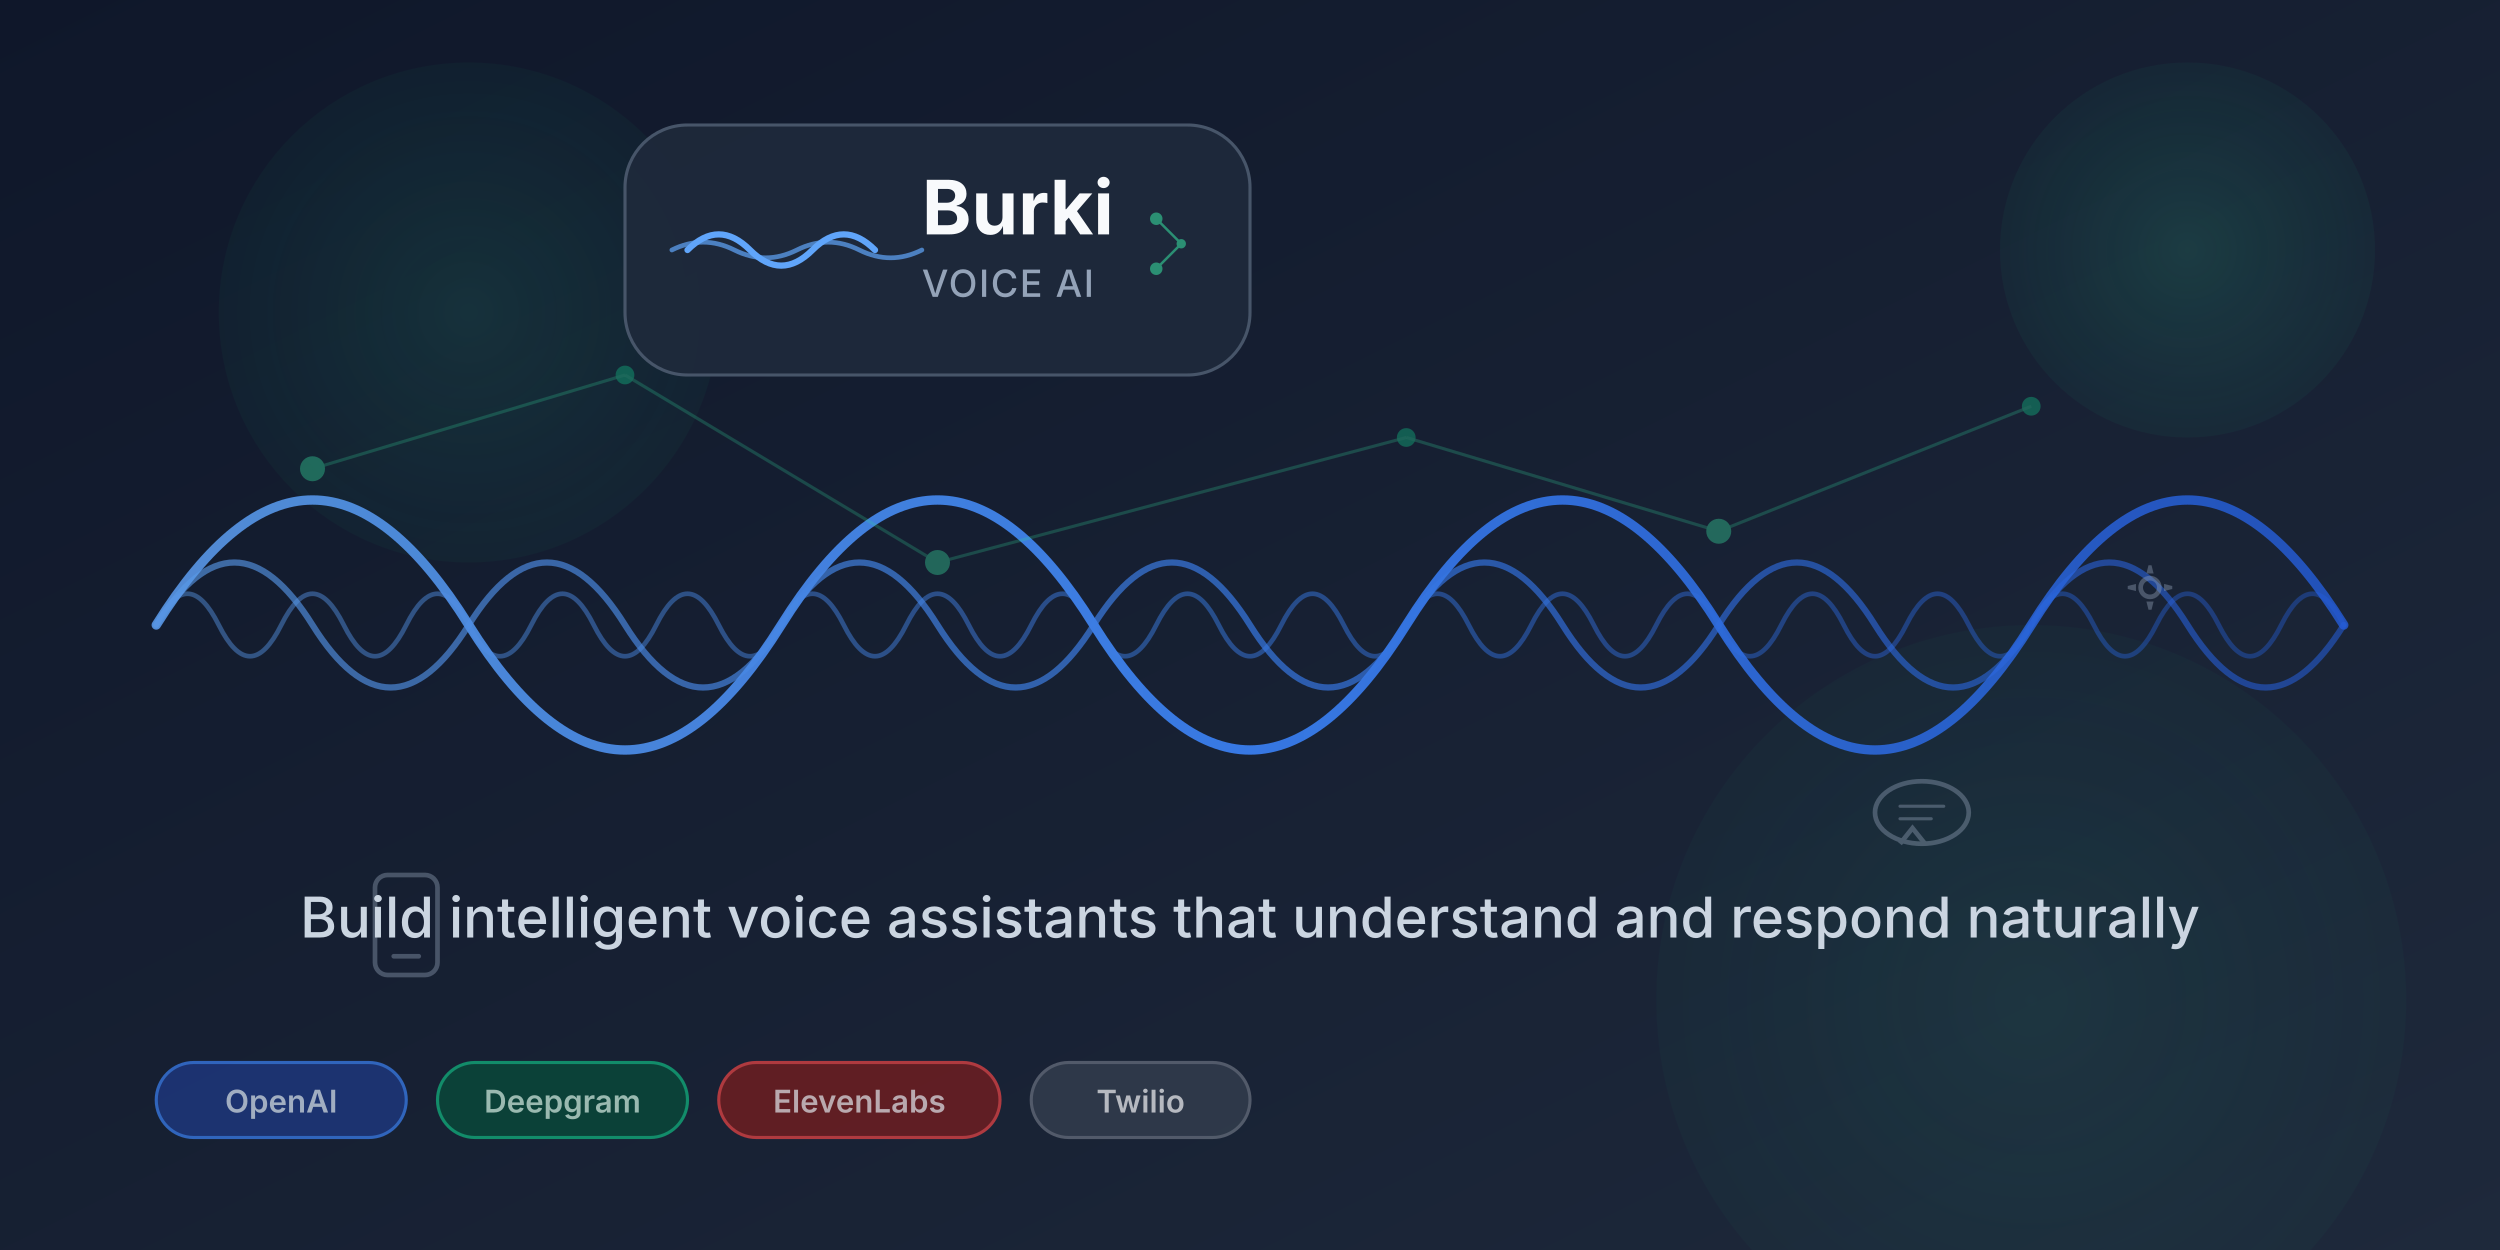
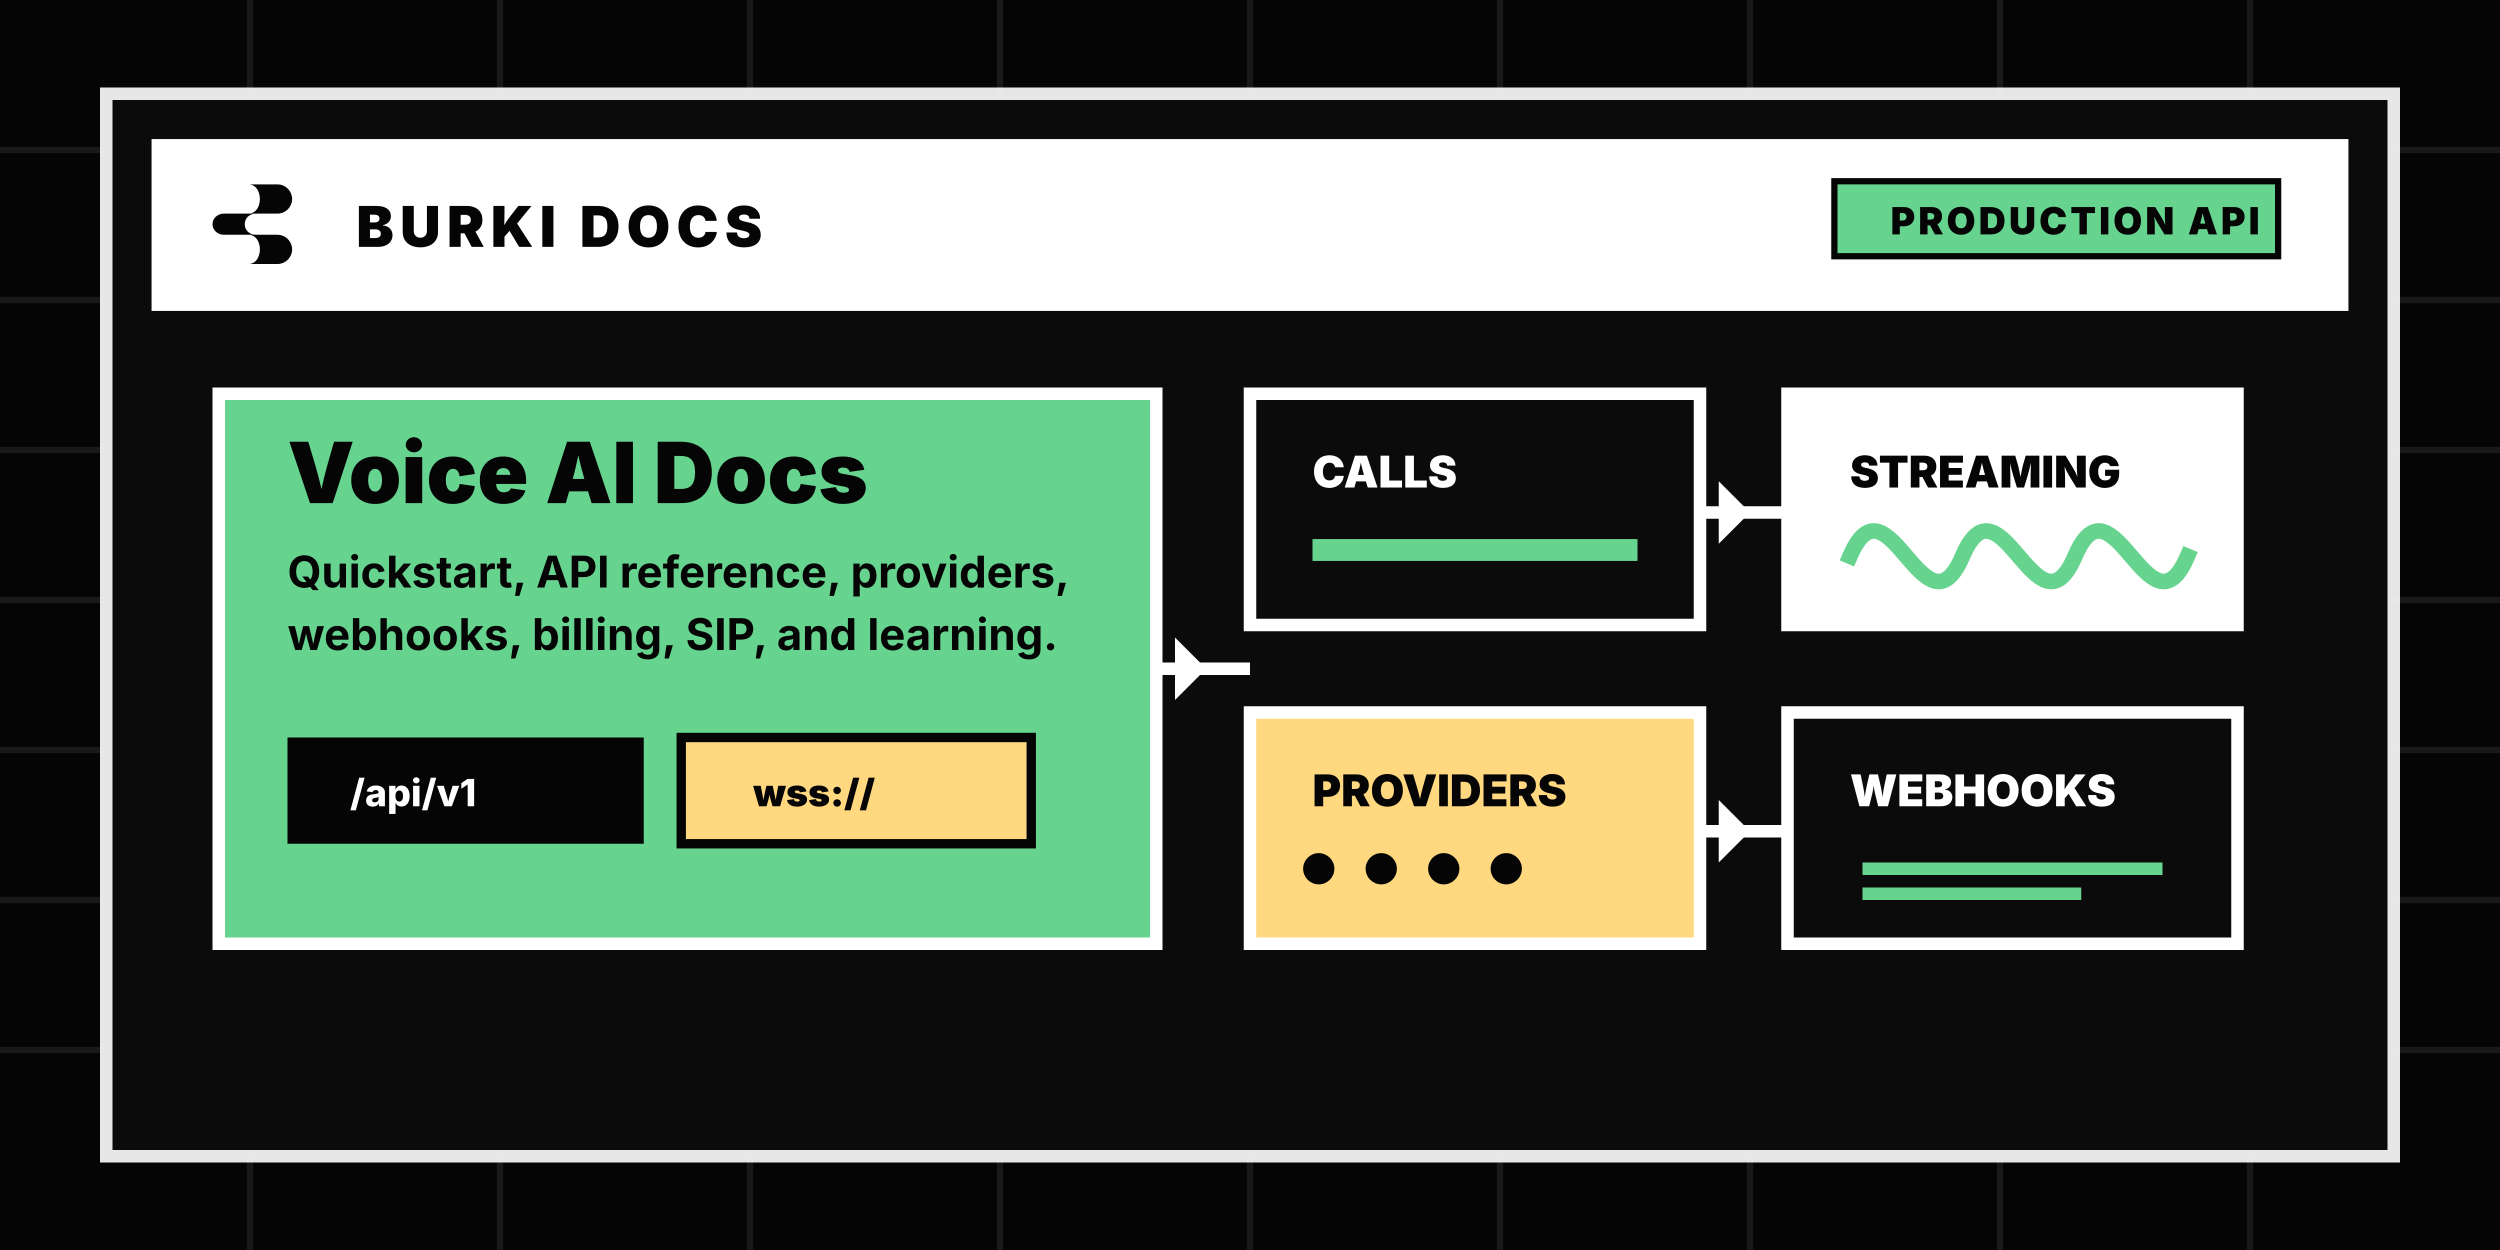
- <svg xmlns="http://www.w3.org/2000/svg" width="800" height="400" viewBox="0 0 800 400" fill="none">
-   <defs>
-     <linearGradient id="backgroundGradient" x1="0%" y1="0%" x2="100%" y2="100%">
-       <stop offset="0%" stop-color="#0F172A" stop-opacity="1" />
-       <stop offset="100%" stop-color="#1E293B" stop-opacity="1" />
-     </linearGradient>
-     <linearGradient id="waveGradient" x1="0%" y1="0%" x2="100%" y2="0%">
-       <stop offset="0%" stop-color="#60A5FA" stop-opacity="0.9" />
-       <stop offset="50%" stop-color="#3B82F6" stop-opacity="1" />
-       <stop offset="100%" stop-color="#2563EB" stop-opacity="0.8" />
-     </linearGradient>
-     <radialGradient id="circleGradient" cx="50%" cy="50%" r="50%">
-       <stop offset="0%" stop-color="#34D399" stop-opacity="0.3" />
-       <stop offset="100%" stop-color="#10B981" stop-opacity="0.1" />
-     </radialGradient>
-   </defs>
-   <rect width="800" height="400" fill="url(#backgroundGradient)" />
-   <circle cx="150" cy="100" r="80" fill="url(#circleGradient)" opacity="0.4" />
-   <circle cx="650" cy="320" r="120" fill="url(#circleGradient)" opacity="0.3" />
-   <circle cx="700" cy="80" r="60" fill="url(#circleGradient)" opacity="0.5" />
-   <g opacity="0.9">
-     <path d="M50 200 Q100 120 150 200 Q200 280 250 200 Q300 120 350 200               Q400 280 450 200 Q500 120 550 200 Q600 280 650 200 Q700 120 750 200" stroke="url(#waveGradient)" stroke-width="3" fill="none" stroke-linecap="round" />
-     <path d="M50 200 Q75 160 100 200 Q125 240 150 200 Q175 160 200 200              Q225 240 250 200 Q275 160 300 200 Q325 240 350 200 Q375 160 400 200              Q425 240 450 200 Q475 160 500 200 Q525 240 550 200 Q575 160 600 200              Q625 240 650 200 Q675 160 700 200 Q725 240 750 200" stroke="url(#waveGradient)" stroke-width="2" fill="none" opacity="0.7" stroke-linecap="round" />
-     <path d="M50 200  Q60 180  70 200  Q80 220  90 200  Q100 180 110 200  Q120 220 130 200              Q140 180 150 200  Q160 220 170 200  Q180 180 190 200  Q200 220 210 200              Q220 180 230 200  Q240 220 250 200  Q260 180 270 200  Q280 220 290 200              Q300 180 310 200  Q320 220 330 200  Q340 180 350 200  Q360 220 370 200              Q380 180 390 200  Q400 220 410 200  Q420 180 430 200  Q440 220 450 200              Q460 180 470 200  Q480 220 490 200  Q500 180 510 200  Q520 220 530 200              Q540 180 550 200  Q560 220 570 200  Q580 180 590 200  Q600 220 610 200              Q620 180 630 200  Q640 220 650 200  Q660 180 670 200  Q680 220 690 200              Q700 180 710 200  Q720 220 730 200  Q740 180 750 200" stroke="url(#waveGradient)" stroke-width="1.5" fill="none" opacity="0.5" stroke-linecap="round" />
+ <svg xmlns="http://www.w3.org/2000/svg" width="800" height="400" viewBox="0 0 800 400" fill="none" role="img" aria-labelledby="title desc">
+   <rect width="800" height="400" fill="#050505" />
+   <path d="M0 48H800M0 96H800M0 144H800M0 192H800M0 240H800M0 288H800M0 336H800M80 0V400M160 0V400M240 0V400M320 0V400M400 0V400M480 0V400M560 0V400M640 0V400M720 0V400" stroke="#FFFFFF" stroke-opacity="0.08" stroke-width="2" />
+   <rect x="34" y="30" width="732" height="340" fill="#0B0B0B" stroke="#FFFFFF" stroke-opacity="0.9" stroke-width="4" />
+   <rect x="50" y="46" width="700" height="52" fill="#FFFFFF" stroke="#FFFFFF" stroke-width="3" />
+   <g transform="translate(68 59) scale(0.052)">
+     <path d="M227.28 0H400.66C448.955 0 490 40.294 490 90C490 139.706 448.955 180 400.66 180H227.28C312.961 171.532 312.961 8.468 227.28 0Z" fill="#050505" />
+     <path d="M262.72 180H69.34C31.044 180 0 209.101 0 245C0 280.899 31.044 310 69.34 310H262.72C177.039 303.884 177.039 186.116 262.72 180Z" fill="#050505" />
+     <path d="M227.28 310H400.66C448.955 310 490 350.294 490 400C490 449.706 448.955 490 400.66 490H227.28C312.961 481.532 312.961 318.468 227.28 310Z" fill="#050505" />
  </g>
-   <g opacity="0.4">
-     <circle cx="100" cy="150" r="4" fill="#34D399" />
-     <circle cx="200" cy="120" r="3" fill="#10B981" />
-     <circle cx="300" cy="180" r="4" fill="#34D399" />
-     <circle cx="450" cy="140" r="3" fill="#10B981" />
-     <circle cx="550" cy="170" r="4" fill="#34D399" />
-     <circle cx="650" cy="130" r="3" fill="#10B981" />
-     <line x1="100" y1="150" x2="200" y2="120" stroke="#34D399" stroke-width="1" opacity="0.6" />
-     <line x1="200" y1="120" x2="300" y2="180" stroke="#34D399" stroke-width="1" opacity="0.6" />
-     <line x1="300" y1="180" x2="450" y2="140" stroke="#34D399" stroke-width="1" opacity="0.6" />
-     <line x1="450" y1="140" x2="550" y2="170" stroke="#34D399" stroke-width="1" opacity="0.6" />
-     <line x1="550" y1="170" x2="650" y2="130" stroke="#34D399" stroke-width="1" opacity="0.6" />
-   </g>
-   <g transform="translate(300,60)">
-     <rect x="-100" y="-20" width="200" height="80" rx="20" fill="#1E293B" fill-opacity="0.9" stroke="#475569" stroke-width="1" />
-     <path d="M-80 20 Q-70 10 -60 20 Q-50 30 -40 20 Q-30 10 -20 20" stroke="#60A5FA" stroke-width="2" fill="none" stroke-linecap="round" />
-     <path d="M-85 20 Q-75 15 -65 20 Q-55 25 -45 20 Q-35 15 -25 20 Q-15 25 -5 20" stroke="#60A5FA" stroke-width="1.5" fill="none" opacity="0.7" stroke-linecap="round" />
-     <text x="-5" y="15" font-family="Inter,-apple-system,BlinkMacSystemFont,sans-serif" font-size="24" font-weight="700" fill="#F8FAFC" text-anchor="start">Burki</text>
-     <text x="-5" y="35" font-family="Inter,-apple-system,BlinkMacSystemFont,sans-serif" font-size="12" font-weight="500" letter-spacing="0.5px" fill="#94A3B8" text-anchor="start">VOICE AI</text>
-     <g opacity="0.6">
-       <circle cx="70" cy="10" r="2" fill="#34D399" />
-       <circle cx="78" cy="18" r="1.5" fill="#34D399" />
-       <circle cx="70" cy="26" r="2" fill="#34D399" />
-       <line x1="70" y1="10" x2="78" y2="18" stroke="#34D399" stroke-width="0.8" />
-       <line x1="78" y1="18" x2="70" y2="26" stroke="#34D399" stroke-width="0.8" />
-     </g>
-   </g>
-   <g opacity="0.4">
-     <g transform="translate(120,280)">
-       <rect x="0" y="0" width="20" height="32" rx="4" fill="none" stroke="#94A3B8" stroke-width="1.5" />
-       <line x1="6" y1="26" x2="14" y2="26" stroke="#94A3B8" stroke-width="1.5" stroke-linecap="round" />
-     </g>
-     <g transform="translate(600,250)">
-       <ellipse cx="15" cy="10" rx="15" ry="10" fill="none" stroke="#94A3B8" stroke-width="1.5" />
-       <path d="M8 20 L12 15 L16 20" fill="none" stroke="#94A3B8" stroke-width="1.5" />
-       <line x1="8" y1="8" x2="22" y2="8" stroke="#94A3B8" stroke-width="1" stroke-linecap="round" />
-       <line x1="8" y1="12" x2="18" y2="12" stroke="#94A3B8" stroke-width="1" stroke-linecap="round" />
-     </g>
-     <g transform="translate(680,180)">
-       <circle cx="8" cy="8" r="3" fill="none" stroke="#94A3B8" stroke-width="1.5" />
-       <path d="M8 1 8.5 3 7.5 3 Z                M15 8 13 8.5 13 7.5 Z                M8 15 7.5 13 8.5 13 Z                M1 8 3 7.5 3 8.5 Z" stroke="#94A3B8" stroke-width="1" fill="none" />
-     </g>
-   </g>
-   <text x="400" y="300" font-family="Inter,-apple-system,BlinkMacSystemFont,sans-serif" font-size="18" font-weight="500" fill="#CBD5E1" text-anchor="middle">
-     Build intelligent voice assistants that understand and respond naturally
-   </text>
-   <g transform="translate(50,340)" opacity="0.7">
-     <rect x="0" y="0" width="80" height="24" rx="12" fill="#1E3A8A" stroke="#3B82F6" />
-     <text x="40" y="16" font-family="Inter" font-size="10" font-weight="600" fill="#DBEAFE" text-anchor="middle">OpenAI</text>
-   </g>
-   <g transform="translate(140,340)" opacity="0.7">
-     <rect x="0" y="0" width="80" height="24" rx="12" fill="#064E3B" stroke="#10B981" />
-     <text x="40" y="16" font-family="Inter" font-size="10" font-weight="600" fill="#D1FAE5" text-anchor="middle">Deepgram</text>
-   </g>
-   <g transform="translate(230,340)" opacity="0.7">
-     <rect x="0" y="0" width="90" height="24" rx="12" fill="#7F1D1D" stroke="#EF4444" />
-     <text x="45" y="16" font-family="Inter" font-size="10" font-weight="600" fill="#FEE2E2" text-anchor="middle">ElevenLabs</text>
-   </g>
-   <g transform="translate(330,340)" opacity="0.7">
-     <rect x="0" y="0" width="70" height="24" rx="12" fill="#374151" stroke="#6B7280" />
-     <text x="35" y="16" font-family="Inter" font-size="10" font-weight="600" fill="#F9FAFB" text-anchor="middle">Twilio</text>
-   </g>
+   <text x="114" y="79" fill="#050505" font-family="Inter, Arial, sans-serif" font-size="18" font-weight="900" letter-spacing="2">BURKI DOCS</text>
+   <rect x="587" y="58" width="142" height="24" fill="#66D38F" stroke="#050505" stroke-width="2" />
+   <text x="605" y="75" fill="#050505" font-family="Inter, Arial, sans-serif" font-size="12" font-weight="900" letter-spacing="1">PRODUCTION API</text>
+   <rect x="70" y="126" width="300" height="176" fill="#66D38F" stroke="#FFFFFF" stroke-width="4" />
+   <text x="92" y="161" fill="#050505" font-family="Inter, Arial, sans-serif" font-size="27" font-weight="900">Voice AI Docs</text>
+   <text x="92" y="188" fill="#050505" font-family="Inter, Arial, sans-serif" font-size="14" font-weight="700">Quickstart, API reference, providers,</text>
+   <text x="92" y="208" fill="#050505" font-family="Inter, Arial, sans-serif" font-size="14" font-weight="700">webhooks, billing, SIP, and learning.</text>
+   <rect x="92" y="236" width="114" height="34" fill="#050505" />
+   <text x="112" y="258" fill="#FFFFFF" font-family="Inter, Arial, sans-serif" font-size="12" font-weight="800">/api/v1</text>
+   <rect x="218" y="236" width="112" height="34" fill="#FFD880" stroke="#050505" stroke-width="3" />
+   <text x="241" y="258" fill="#050505" font-family="Inter, Arial, sans-serif" font-size="12" font-weight="900">wss://</text>
+   <rect x="400" y="126" width="144" height="74" fill="#0B0B0B" stroke="#FFFFFF" stroke-width="4" />
+   <text x="420" y="156" fill="#FFFFFF" font-family="Inter, Arial, sans-serif" font-size="14" font-weight="900">CALLS</text>
+   <path d="M420 176H524" stroke="#66D38F" stroke-width="7" />
+   <rect x="572" y="126" width="144" height="74" fill="#FFFFFF" stroke="#FFFFFF" stroke-width="4" />
+   <text x="592" y="156" fill="#050505" font-family="Inter, Arial, sans-serif" font-size="14" font-weight="900">STREAMING</text>
+   <path d="M592 178C604 150 616 206 628 178C640 150 652 206 664 178C676 150 688 206 700 178" stroke="#66D38F" stroke-width="5" stroke-linecap="square" />
+   <rect x="400" y="228" width="144" height="74" fill="#FFD880" stroke="#FFFFFF" stroke-width="4" />
+   <text x="420" y="258" fill="#050505" font-family="Inter, Arial, sans-serif" font-size="14" font-weight="900">PROVIDERS</text>
+   <circle cx="422" cy="278" r="5" fill="#050505" />
+   <circle cx="442" cy="278" r="5" fill="#050505" />
+   <circle cx="462" cy="278" r="5" fill="#050505" />
+   <circle cx="482" cy="278" r="5" fill="#050505" />
+   <rect x="572" y="228" width="144" height="74" fill="#0B0B0B" stroke="#FFFFFF" stroke-width="4" />
+   <text x="592" y="258" fill="#FFFFFF" font-family="Inter, Arial, sans-serif" font-size="14" font-weight="900">WEBHOOKS</text>
+   <path d="M596 278H692M596 286H666" stroke="#66D38F" stroke-width="4" />
+   <path d="M370 214H400M544 164H572M544 266H572" stroke="#FFFFFF" stroke-width="4" />
+   <path d="M386 214L376 204V224L386 214ZM560 164L550 154V174L560 164ZM560 266L550 256V276L560 266Z" fill="#FFFFFF" />
</svg>
